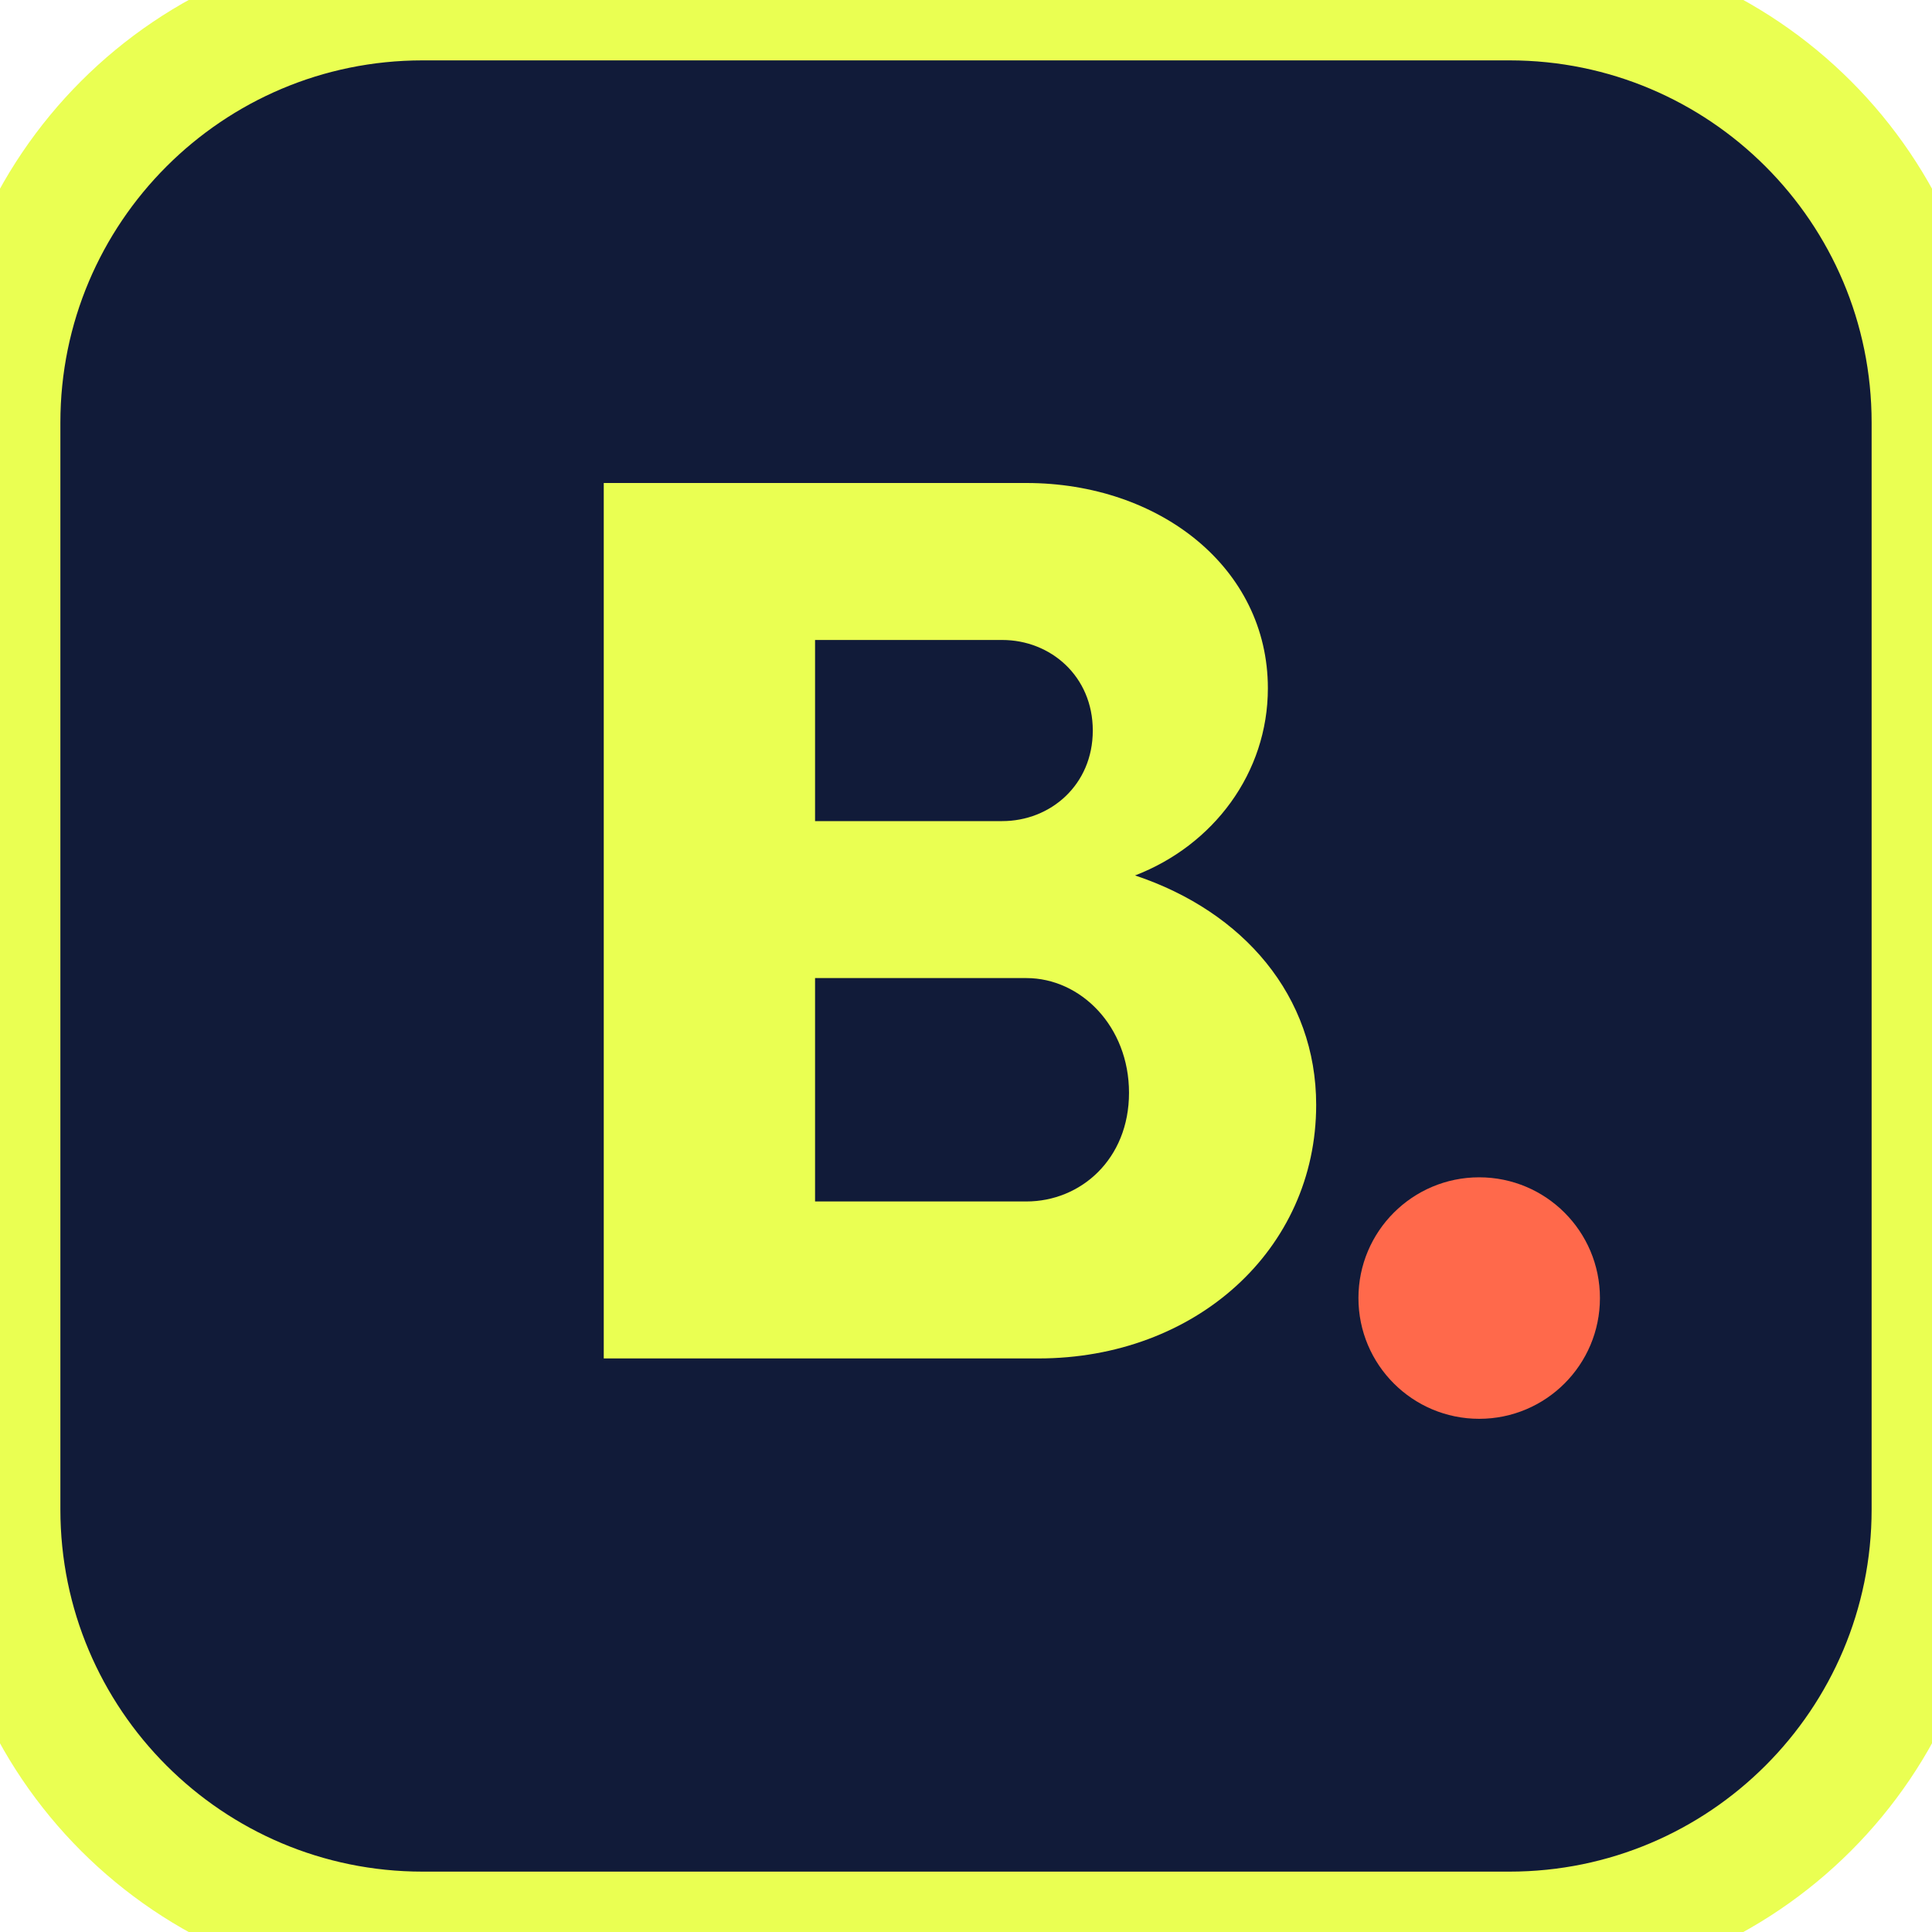
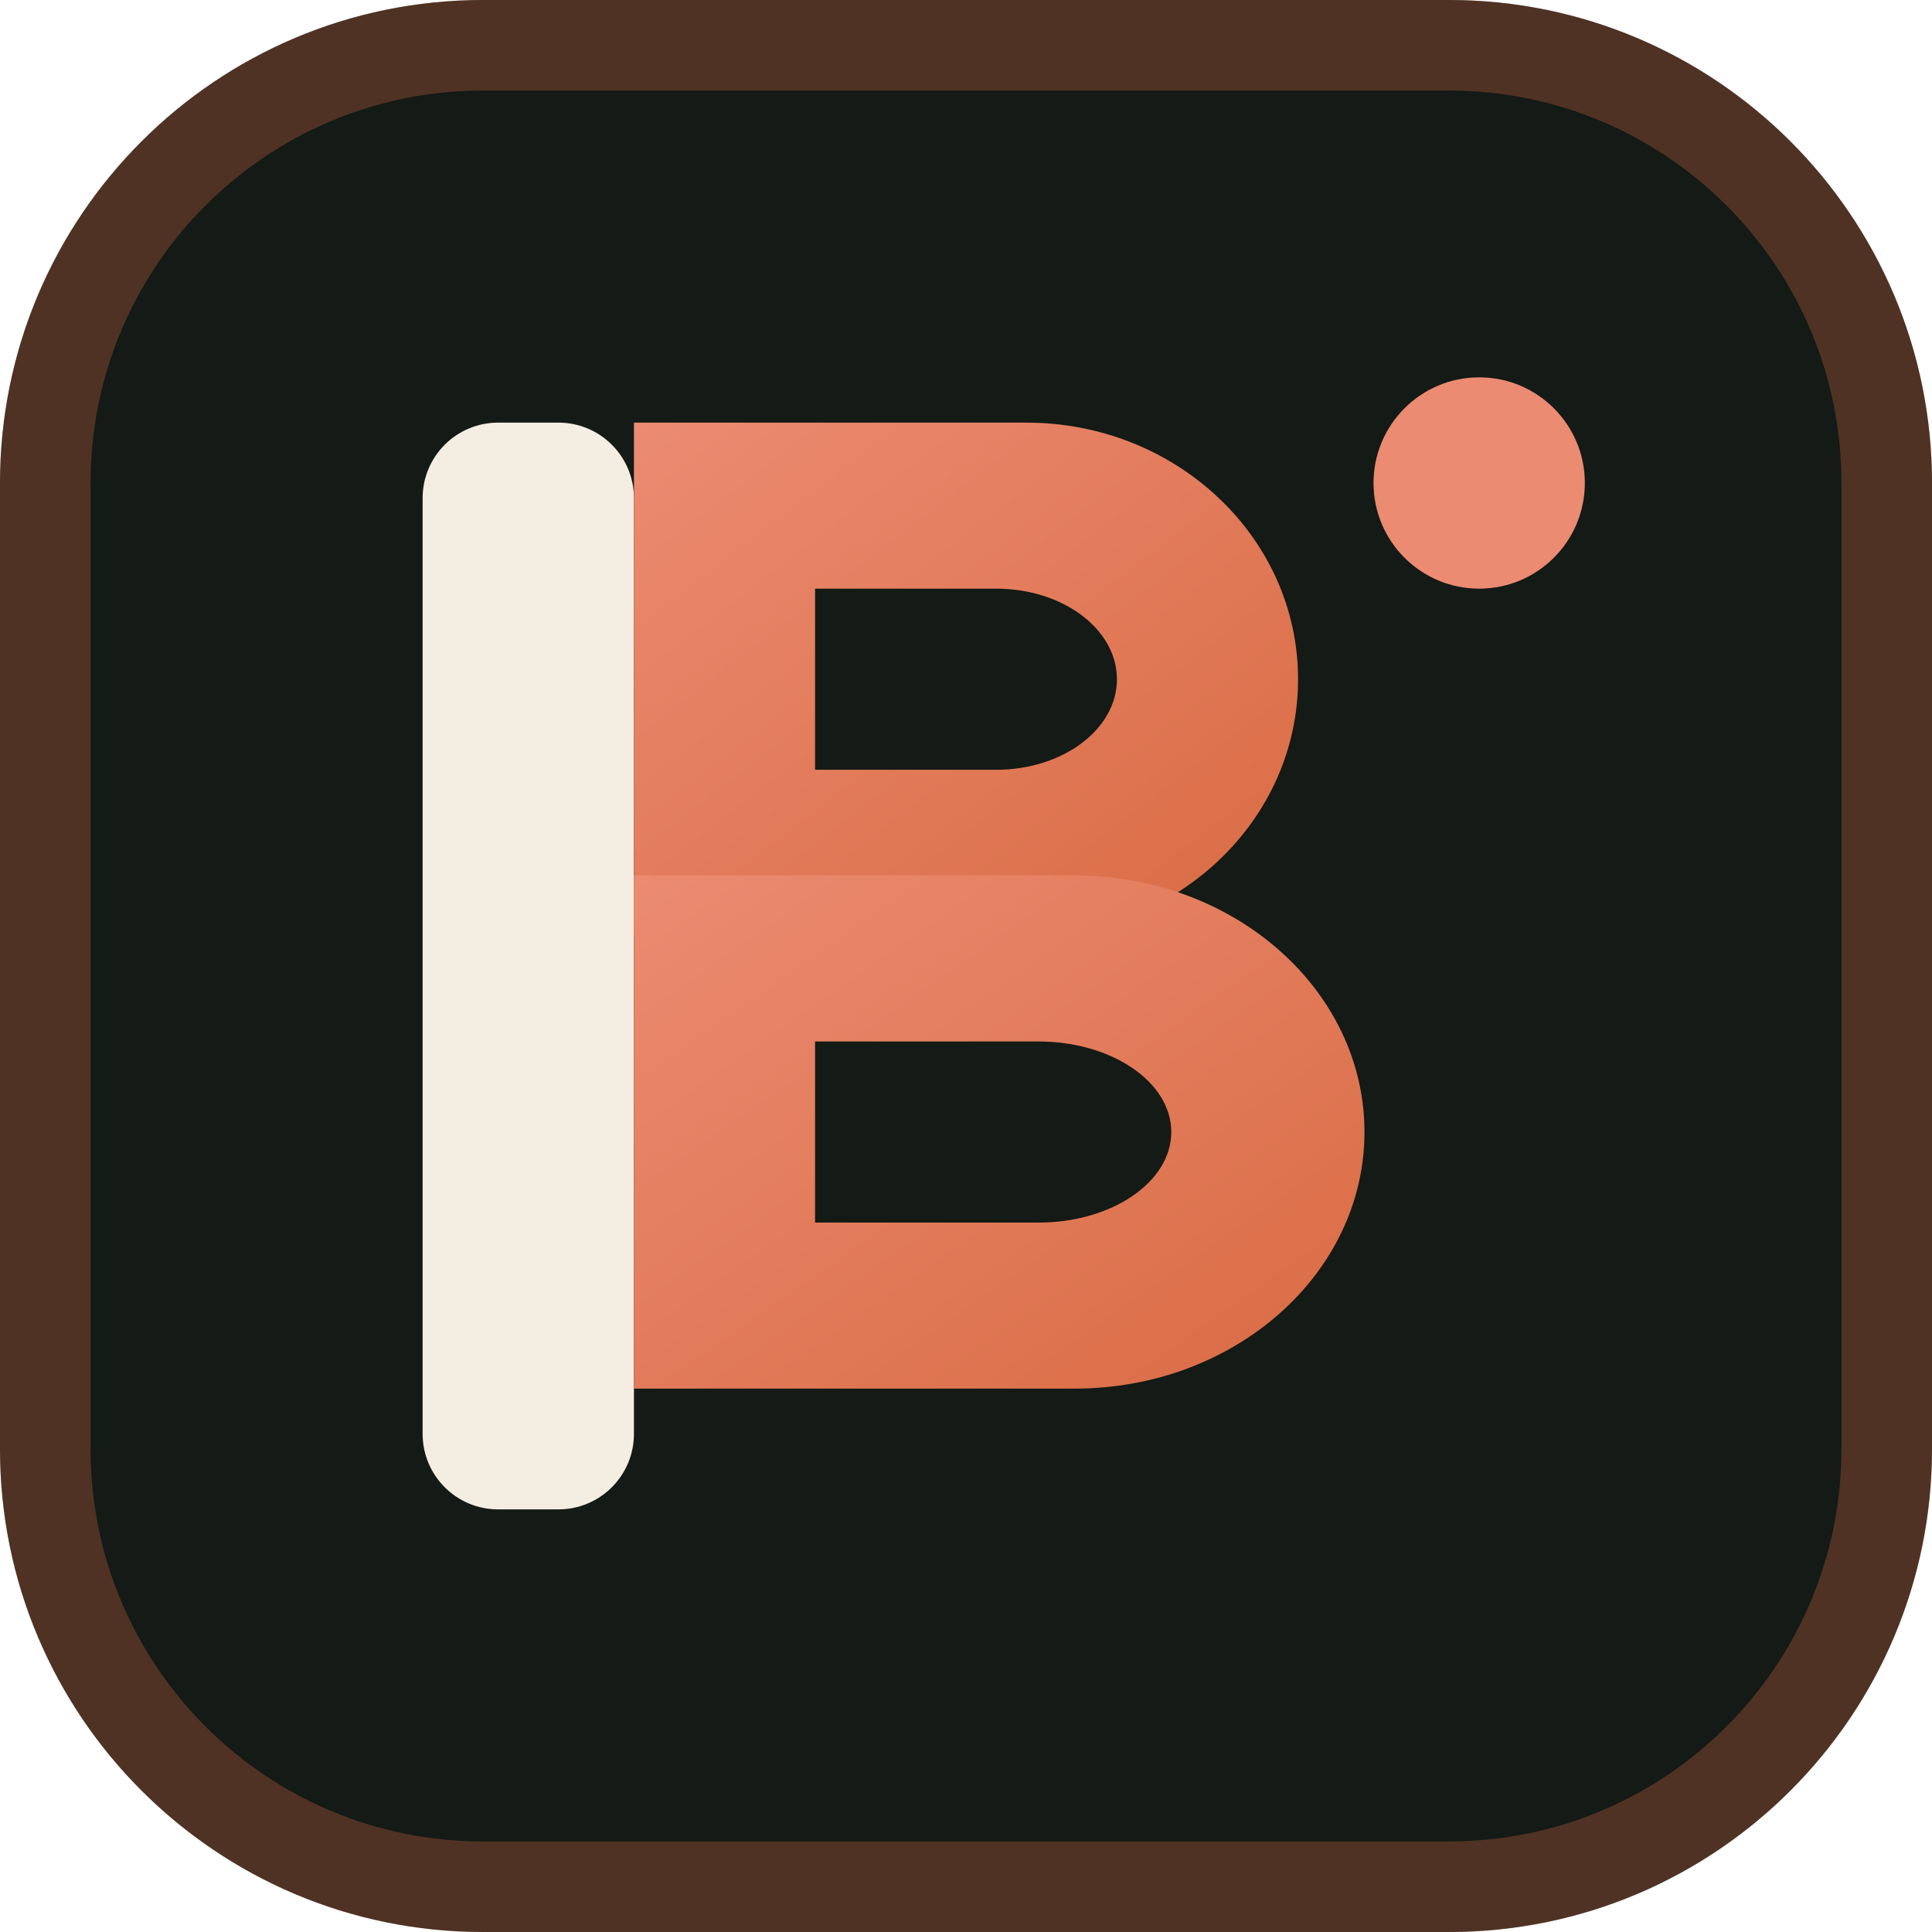
<svg xmlns="http://www.w3.org/2000/svg" viewBox="0 0 32 32" fill="none">
-   <rect width="32" height="32" rx="7" fill="#111B39" stroke="#EAFF52" stroke-width="2" />
-   <path d="M10 8H17C19.2 8 21 9.4 21 11.4C21 12.8 20.1 14 18.8 14.5C20.6 15.1 21.8 16.5 21.8 18.3C21.8 20.7 19.8 22.5 17.2 22.5H10V8Z" fill="#EAFF52" />
-   <path d="M13.5 10.6V13.6H16.6C17.4 13.6 18.1 13 18.1 12.1C18.1 11.2 17.4 10.6 16.6 10.6H13.5ZM13.5 16.2V19.9H17C17.9 19.9 18.7 19.2 18.7 18.1C18.7 17 17.9 16.2 17 16.2H13.5Z" fill="#111B39" />
-   <circle cx="24.5" cy="21.5" r="2" fill="#FF694B" />
+   <defs>
+     <linearGradient id="bbTerracotta" x1="0%" y1="0%" x2="100%" y2="100%">
+       <stop offset="0%" stop-color="#eb8b72" />
+       <stop offset="100%" stop-color="#d96b43" />
+     </linearGradient>
+   </defs>
+   <rect width="32" height="32" rx="8" fill="#141a15" />
+   <rect x="0.75" y="0.75" width="30.5" height="30.5" rx="7.25" stroke="#d96b43" stroke-width="1.5" stroke-opacity="0.3" fill="none" />
+   <rect x="7" y="7" width="3.5" height="18" rx="1.25" fill="#f4ede2" />
+   <path fill-rule="evenodd" clip-rule="evenodd" d="M10.5 7H17C19.485 7 21.5 8.903 21.5 11.25C21.5 13.597 19.485 15.5 17 15.5H10.5V7ZM13.5 9.75H16.5C17.605 9.75 18.5 10.422 18.5 11.25C18.5 12.078 17.605 12.75 16.5 12.75H13.5V9.75Z" fill="url(#bbTerracotta)" />
+   <path fill-rule="evenodd" clip-rule="evenodd" d="M10.5 14.5H17.8C20.451 14.5 22.6 16.403 22.6 18.75C22.6 21.097 20.451 23 17.8 23H10.5V14.5ZM13.5 17.25H17.2C18.415 17.25 19.4 17.922 19.4 18.75C19.4 19.578 18.415 20.25 17.2 20.25H13.5V17.25Z" fill="url(#bbTerracotta)" />
+   <circle cx="24.5" cy="8" r="1.75" fill="#eb8b72" />
</svg>
